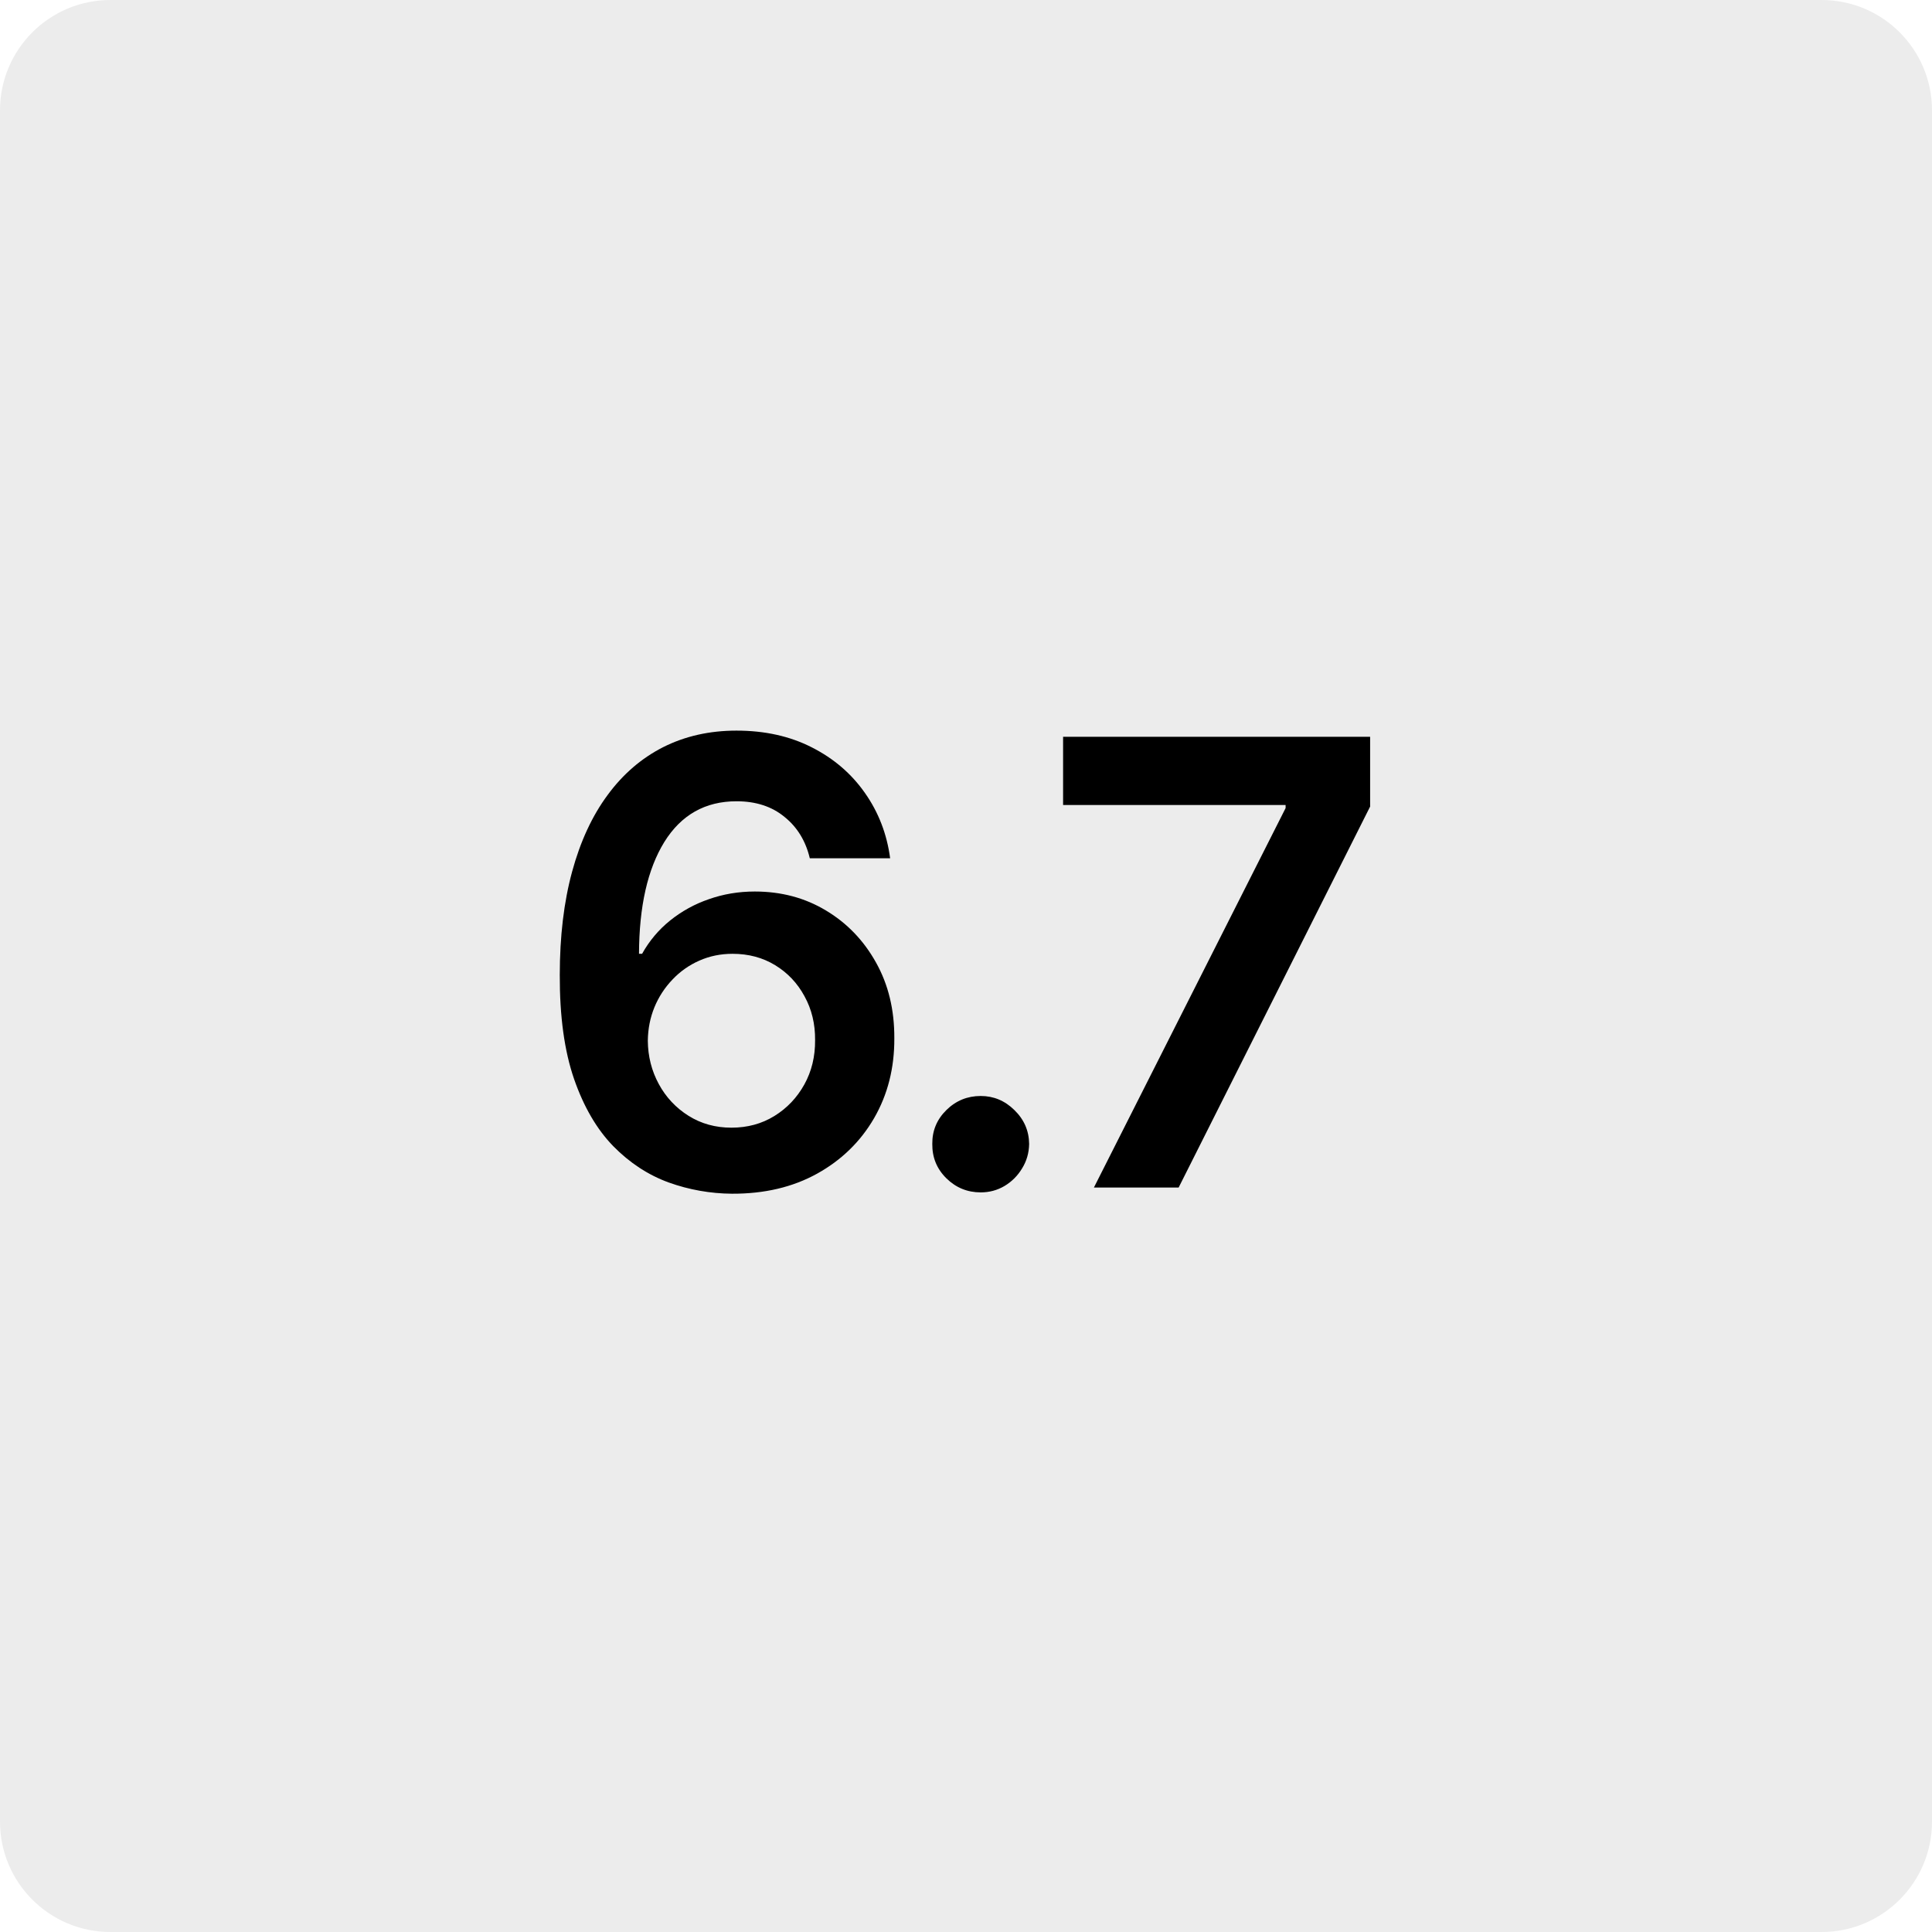
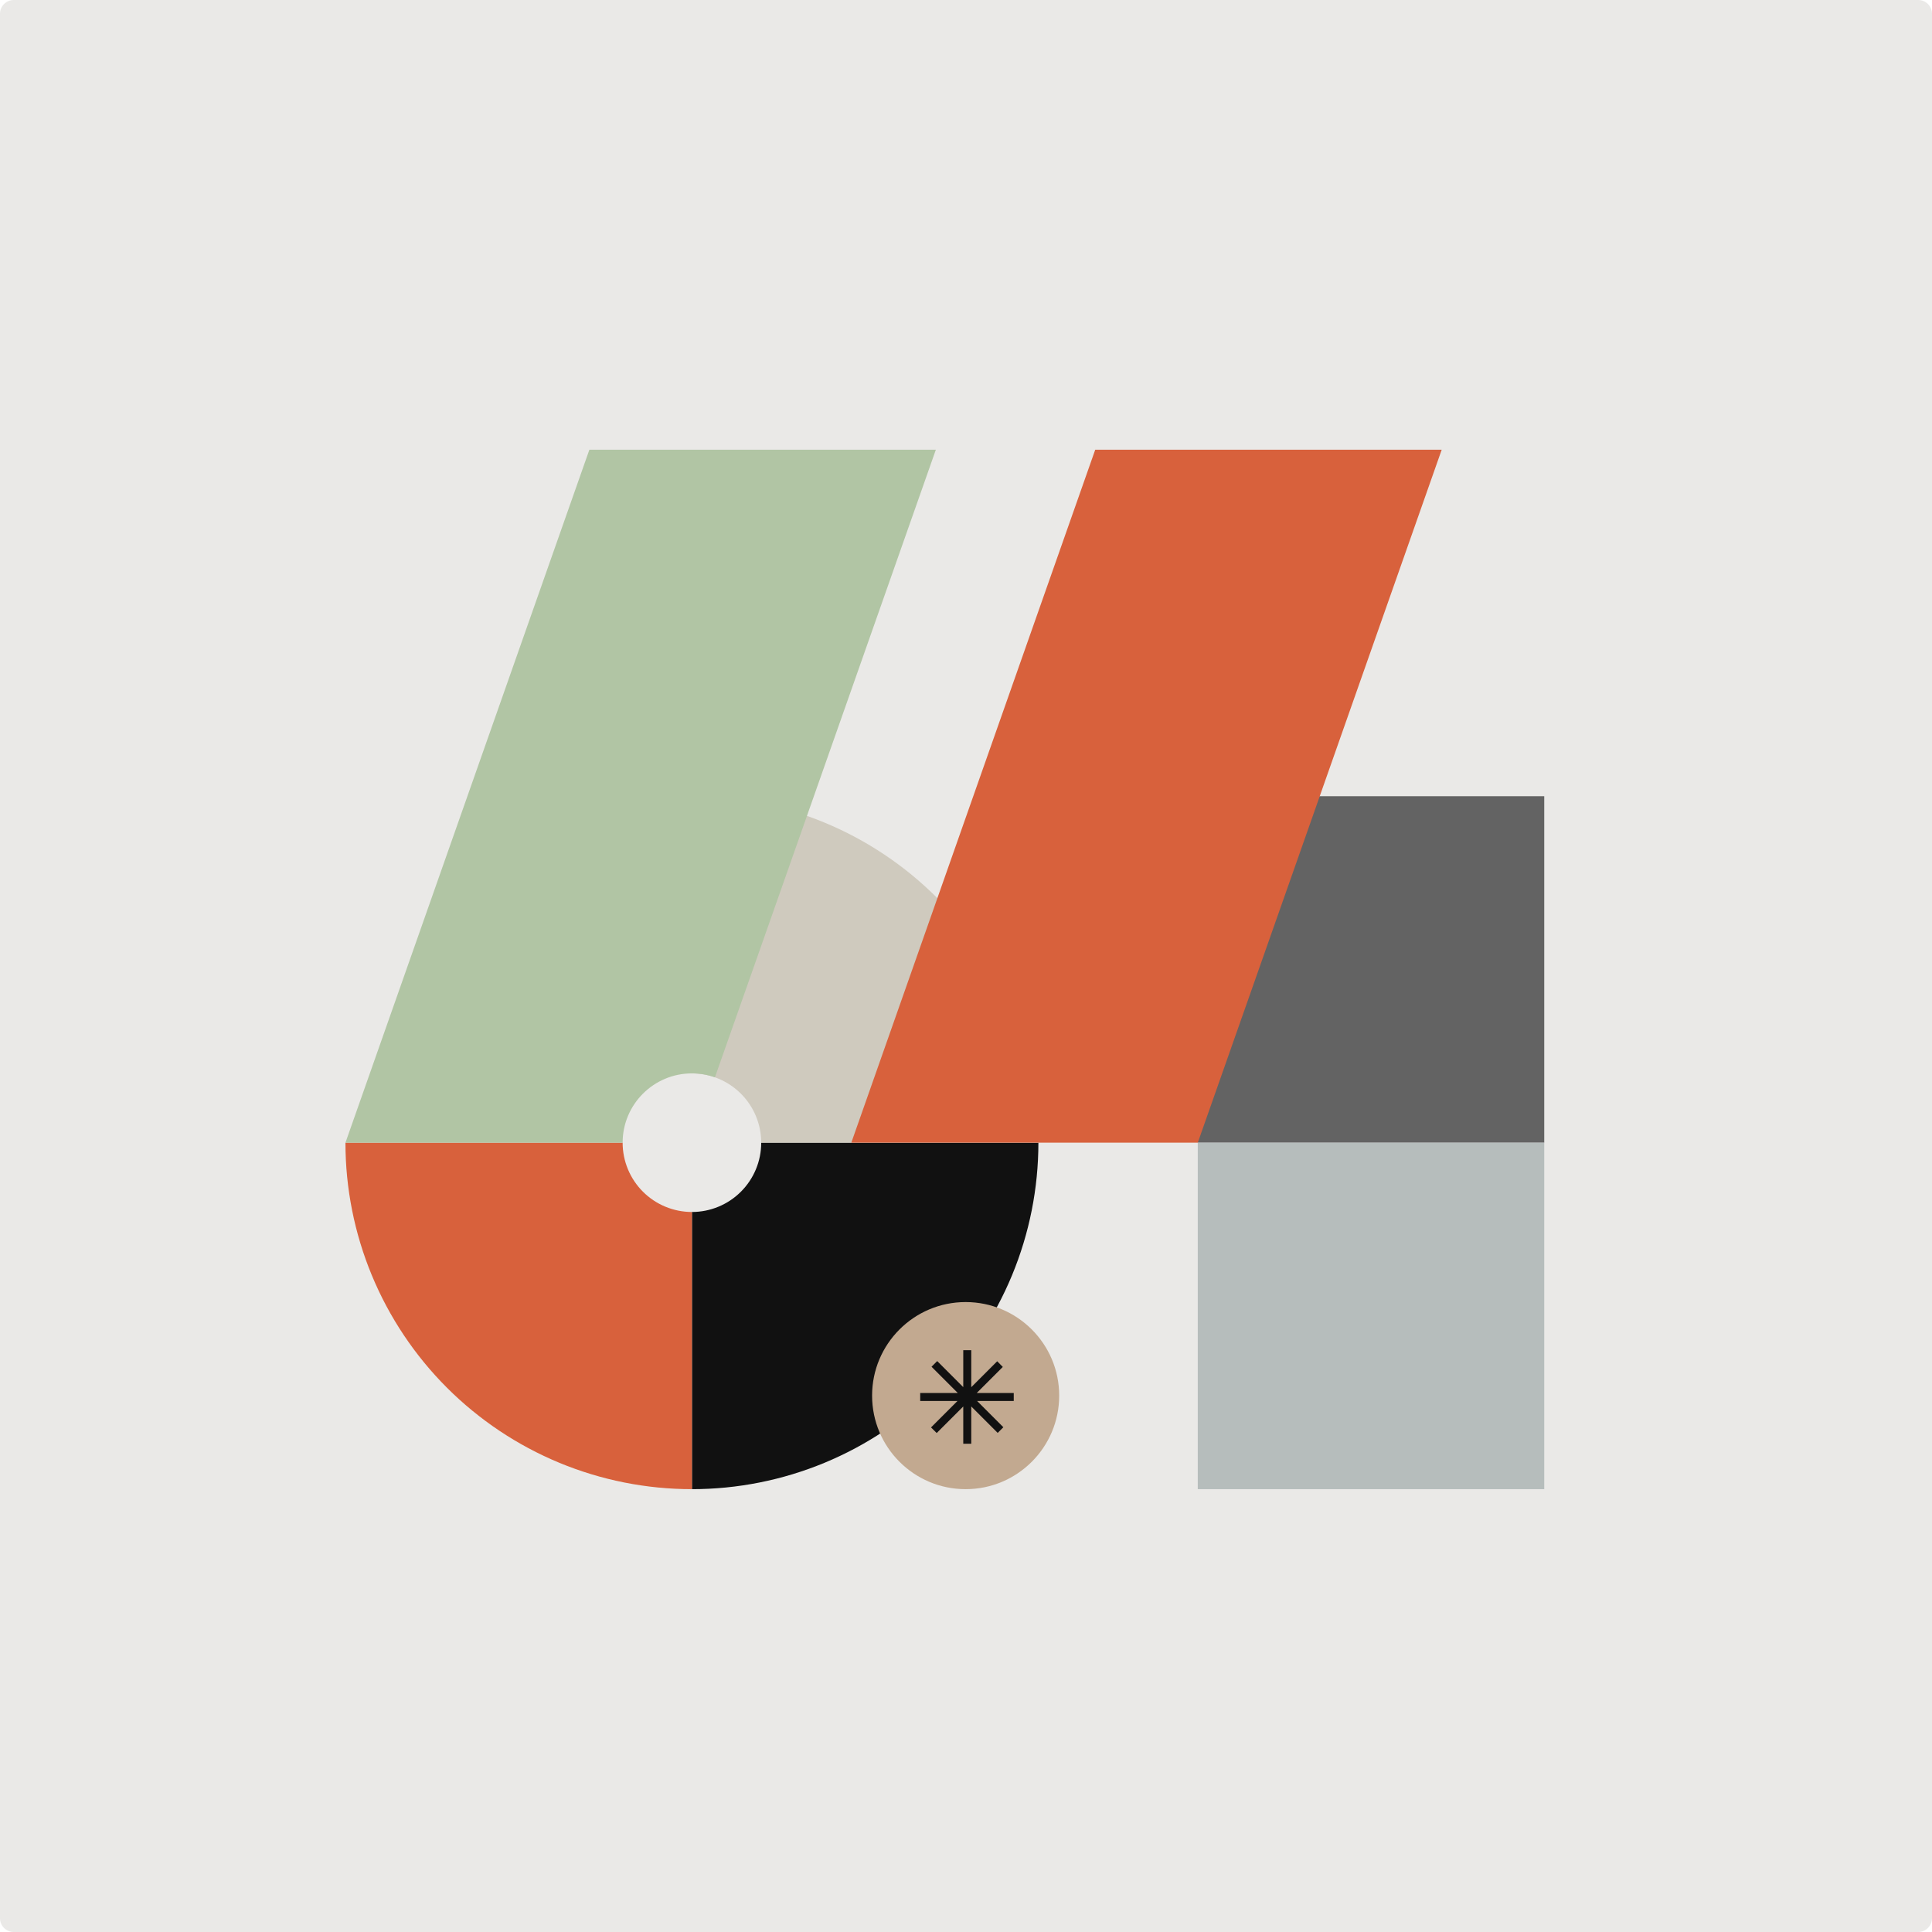
<svg xmlns="http://www.w3.org/2000/svg" width="280" height="280" viewBox="0 0 280 280" fill="none">
-   <path fill="#ececec" d="M0 16C0 7.163 7.163 0 16 0h248c8.837 0 16 7.163 16 16v248c0 8.837-7.163 16-16 16H16c-8.837 0-16-7.163-16-16V16Z" />
-   <path fill="#000" d="M106.071 173.001a27.618 27.618 0 0 1-9.155-1.627c-2.977-1.085-5.656-2.839-8.038-5.263-2.382-2.446-4.274-5.689-5.678-9.729-1.403-4.062-2.094-9.091-2.073-15.088 0-5.593.595-10.58 1.786-14.96 1.191-4.381 2.903-8.081 5.136-11.101 2.232-3.041 4.923-5.359 8.07-6.954 3.168-1.594 6.709-2.392 10.622-2.392 4.104 0 7.741.808 10.909 2.424 3.19 1.617 5.763 3.828 7.719 6.635 1.957 2.786 3.169 5.933 3.637 9.442h-11.643c-.595-2.509-1.818-4.508-3.668-5.997-1.829-1.51-4.147-2.265-6.954-2.265-4.53 0-8.017 1.967-10.463 5.902-2.424 3.934-3.647 9.335-3.668 16.204h.447a16.367 16.367 0 0 1 4.05-4.817 18.509 18.509 0 0 1 5.615-3.094c2.105-.744 4.327-1.116 6.666-1.116 3.828 0 7.263.914 10.304 2.743 3.062 1.829 5.486 4.349 7.272 7.56 1.787 3.189 2.669 6.847 2.648 10.973.021 4.295-.957 8.155-2.935 11.579-1.977 3.402-4.731 6.081-8.261 8.038-3.53 1.956-7.645 2.924-12.345 2.903Zm-.064-9.57c2.318 0 4.392-.563 6.22-1.69 1.829-1.128 3.275-2.648 4.339-4.562 1.063-1.914 1.584-4.062 1.563-6.443.021-2.339-.49-4.455-1.532-6.348-1.02-1.893-2.434-3.392-4.242-4.498-1.808-1.105-3.87-1.658-6.188-1.658-1.723 0-3.328.329-4.817.989a11.96 11.96 0 0 0-3.891 2.743 12.863 12.863 0 0 0-2.616 4.019c-.617 1.51-.936 3.126-.957 4.848.021 2.276.553 4.37 1.595 6.284a12.25 12.25 0 0 0 4.306 4.594c1.829 1.148 3.902 1.722 6.22 1.722Zm36.125 9.378c-1.935 0-3.593-.68-4.976-2.041-1.382-1.361-2.062-3.02-2.041-4.976-.021-1.914.659-3.552 2.041-4.913 1.383-1.361 3.041-2.041 4.976-2.041 1.872 0 3.499.68 4.881 2.041 1.403 1.361 2.116 2.999 2.137 4.913-.021 1.297-.362 2.477-1.021 3.54a7.32 7.32 0 0 1-2.552 2.552c-1.042.617-2.19.925-3.445.925Zm16.405-.702 27.783-54.992v-.446h-32.249v-9.889h44.498v10.112l-27.752 55.215h-12.28Z" />
+   <rect width="280" height="280" rx="2" fill="#EAE9E7" />
+   <path d="M150.492 165.607C150.492 172.201 149.194 178.731 146.67 184.823C144.147 190.915 140.448 196.451 135.785 201.114C131.122 205.776 125.587 209.475 119.495 211.999C113.402 214.522 106.873 215.821 100.279 215.821L100.279 175.65C101.598 175.65 102.903 175.39 104.122 174.885C105.34 174.381 106.447 173.641 107.38 172.708C108.313 171.776 109.052 170.669 109.557 169.45C110.062 168.232 110.321 166.926 110.321 165.607H150.492Z" fill="#111111" />
+   <path d="M100.279 115.393C106.873 115.393 113.402 116.692 119.495 119.216C125.587 121.739 131.122 125.438 135.785 130.101C140.448 134.763 144.147 140.299 146.67 146.391C149.194 152.483 150.492 159.013 150.492 165.607L110.321 165.607C110.321 164.288 110.062 162.982 109.557 161.764C109.052 160.545 108.313 159.438 107.38 158.506C106.447 157.573 105.34 156.833 104.122 156.329C102.903 155.824 101.598 155.564 100.279 155.564V115.393Z" fill="#CFCABE" />
+   <path d="M100.279 215.821C93.684 215.821 87.155 214.522 81.063 211.999C74.971 209.475 69.435 205.776 64.772 201.114C60.109 196.451 56.411 190.915 53.887 184.823C51.364 178.731 50.065 172.201 50.065 165.607L90.236 165.607C90.236 166.926 90.496 168.232 91 169.45C91.505 170.669 92.245 171.776 93.177 172.708C94.11 173.641 95.217 174.381 96.436 174.885C97.654 175.39 98.96 175.65 100.279 175.65L100.279 215.821Z" fill="#D8613C" />
+   <path fill-rule="evenodd" clip-rule="evenodd" d="M135.629 65.18H85.415L50.065 165.607H90.236C90.236 165.607 90.236 165.607 90.236 165.607C90.236 160.061 94.732 155.564 100.279 155.564C101.448 155.564 102.571 155.764 103.614 156.131L135.629 65.18Z" fill="#B1C5A4" />
+   <rect x="173.59" y="115.393" width="50.214" height="50.214" fill="#636363" />
+   <rect x="173.59" y="165.608" width="50.214" height="50.214" fill="#B6BDBC" />
+   <path d="M158.727 65.18H208.941L173.591 165.607H123.377L158.727 65.18Z" fill="#D8613C" />
+   <ellipse cx="139.948" cy="202.263" rx="13.558" ry="13.558" fill="#C2A990" />
+   <path d="M140.762 195.678V201.043L144.521 197.284L145.333 198.105L141.556 201.883H146.92V203.041H141.61L145.415 206.846L144.594 207.667L140.762 203.835V209.236H139.603V203.835L135.753 207.685L134.932 206.873L138.764 203.041H133.363V201.883H138.809L135.005 198.078L135.826 197.257L139.603 201.034V195.678H140.762Z" fill="#111111" />
</svg>
